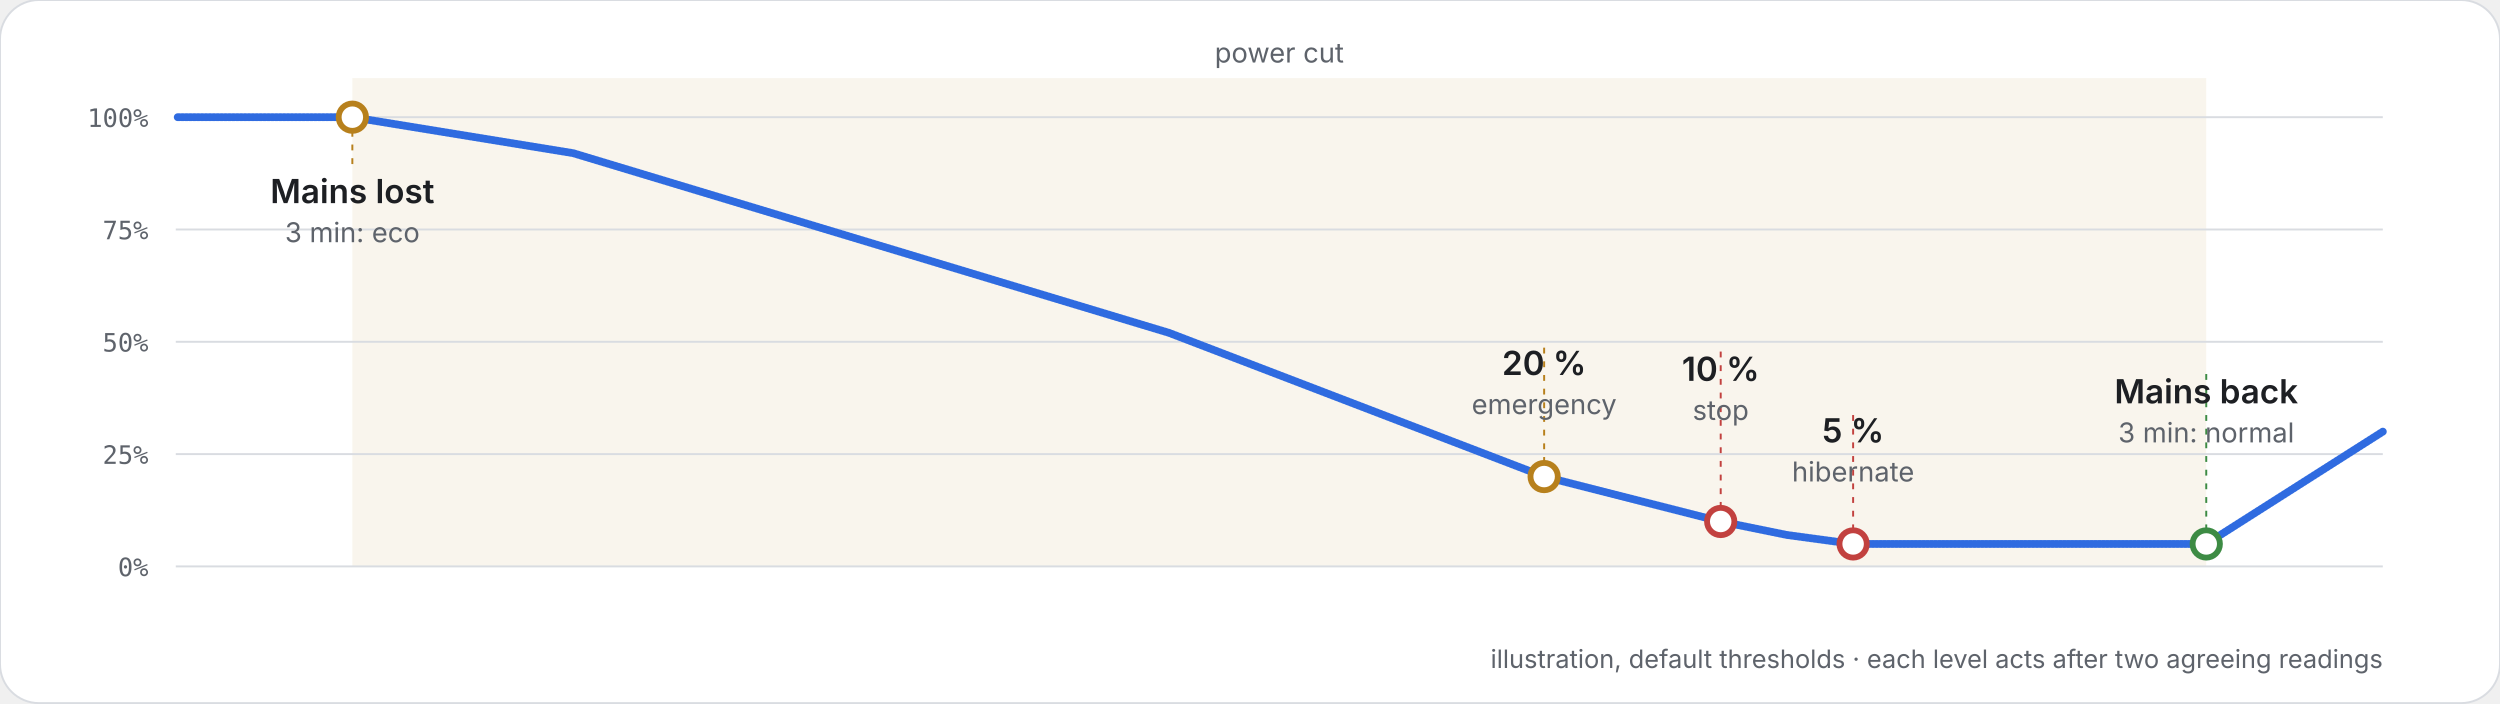
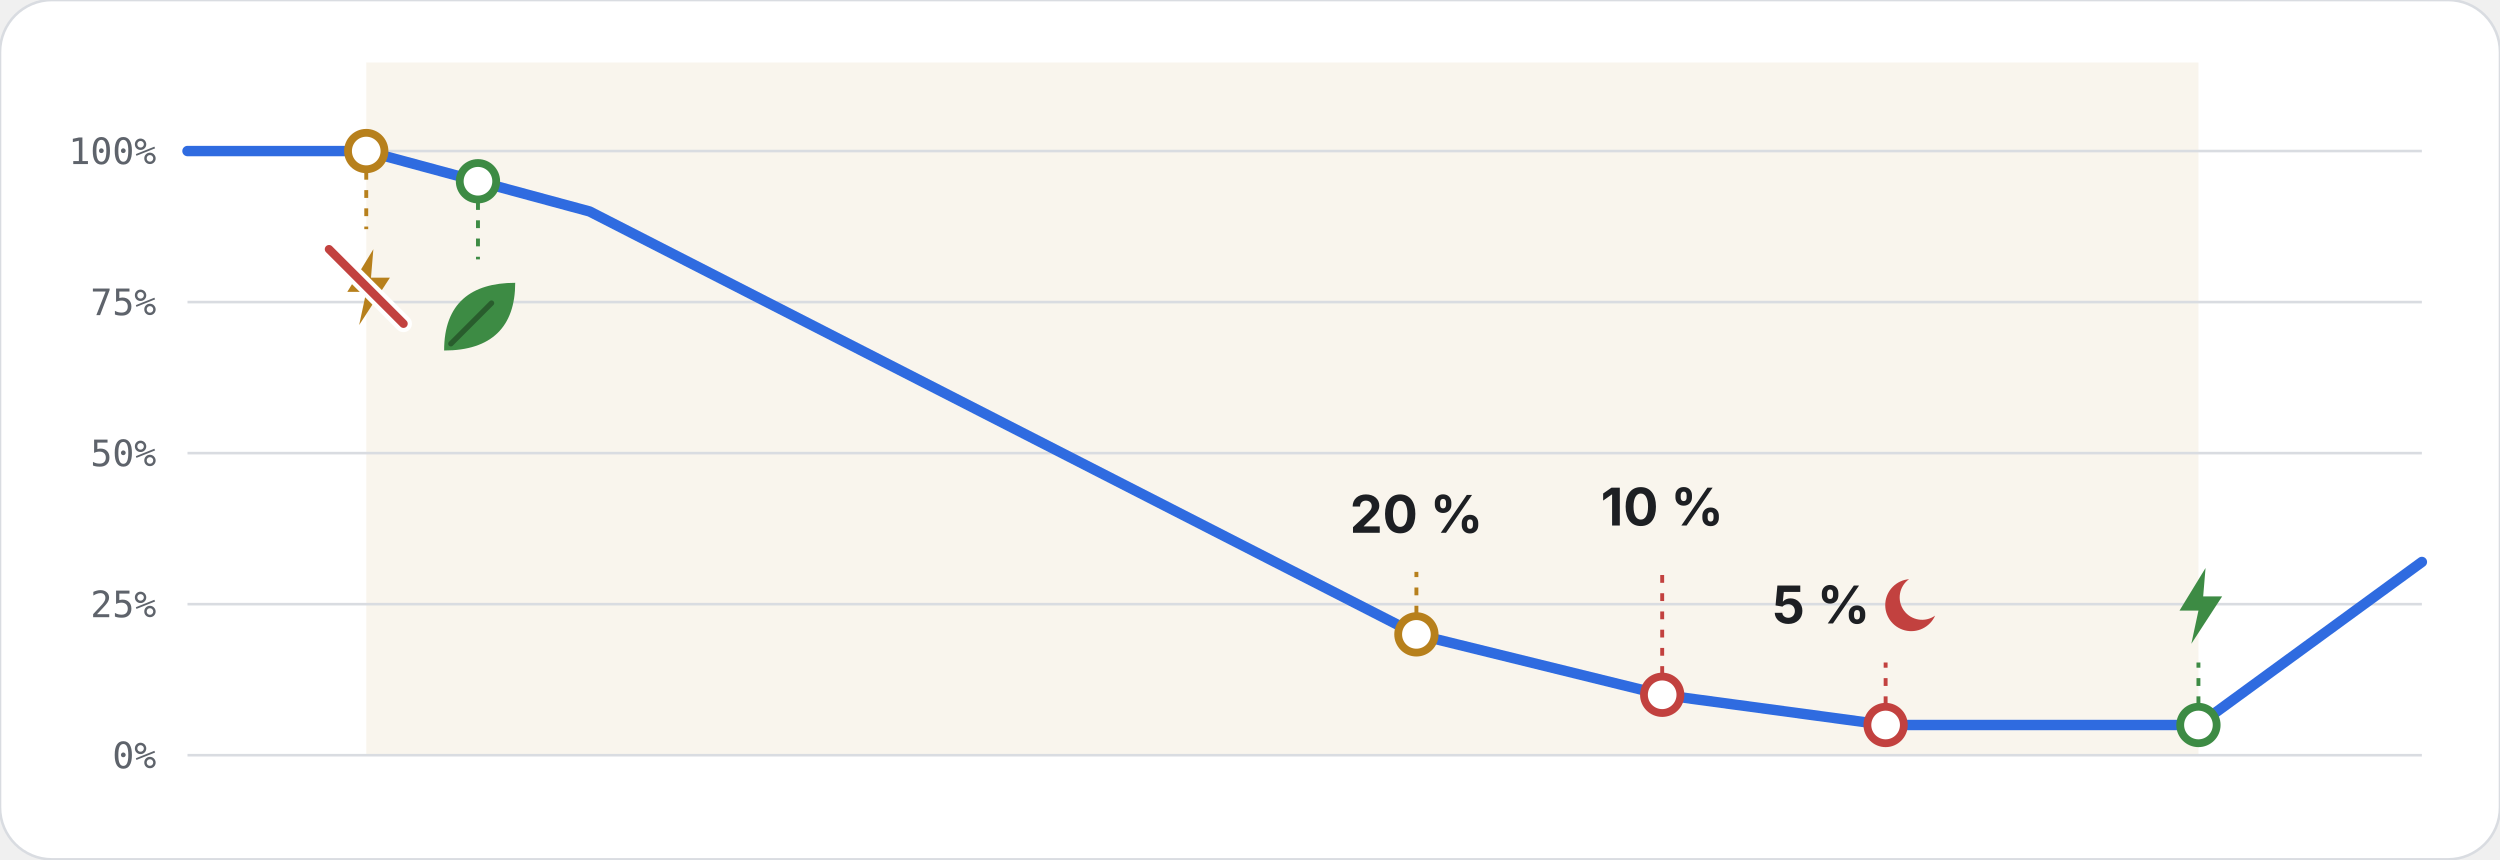
- <svg xmlns="http://www.w3.org/2000/svg" width="1280" height="360" viewBox="0 0 1280 360" role="img" aria-label="Battery level through one power cut and what Bluetti Watcher does at each default threshold">
+ <svg xmlns="http://www.w3.org/2000/svg" width="960" height="330" viewBox="0 0 960 330" role="img" aria-label="Battery level through one power cut and the default thresholds: mains lost, eco, 20 %, 10 %, 5 % hibernate, mains back">
  <style>
- .curve{stroke-dasharray:1;stroke-dashoffset:1;animation:draw 3s ease-out forwards}
- @keyframes draw{to{stroke-dashoffset:0}}
+ .curve{stroke-dasharray:927;stroke-dashoffset:0;animation:draw 3s ease-out backwards}
+ @keyframes draw{from{stroke-dashoffset:927}to{stroke-dashoffset:0}}
@media (prefers-reduced-motion: reduce) { * { animation: none !important; } }
- @media (prefers-reduced-motion: reduce) { .curve { stroke-dashoffset: 0; } }
</style>
-   <rect width="1280" height="360" rx="20" fill="#ffffff" stroke="#d9dce1" />
-   <rect x="180.4" y="40" width="949.2" height="250" fill="#b7801c" fill-opacity=".08" />
-   <text x="655" y="32" text-anchor="middle" font-family="system-ui, -apple-system, &quot;Segoe UI&quot;, sans-serif" font-size="14" fill="#5e636b">power cut</text>
-   <line x1="90" x2="1220" y1="290" y2="290" stroke="#d9dce1" />
-   <text x="76" y="295" text-anchor="end" font-family="ui-monospace, SFMono-Regular, Consolas, monospace" font-size="13" fill="#5e636b">0%</text>
-   <line x1="90" x2="1220" y1="232.5" y2="232.5" stroke="#d9dce1" />
-   <text x="76" y="237.5" text-anchor="end" font-family="ui-monospace, SFMono-Regular, Consolas, monospace" font-size="13" fill="#5e636b">25%</text>
-   <line x1="90" x2="1220" y1="175" y2="175" stroke="#d9dce1" />
-   <text x="76" y="180" text-anchor="end" font-family="ui-monospace, SFMono-Regular, Consolas, monospace" font-size="13" fill="#5e636b">50%</text>
-   <line x1="90" x2="1220" y1="117.5" y2="117.5" stroke="#d9dce1" />
-   <text x="76" y="122.5" text-anchor="end" font-family="ui-monospace, SFMono-Regular, Consolas, monospace" font-size="13" fill="#5e636b">75%</text>
-   <line x1="90" x2="1220" y1="60" y2="60" stroke="#d9dce1" />
-   <text x="76" y="65" text-anchor="end" font-family="ui-monospace, SFMono-Regular, Consolas, monospace" font-size="13" fill="#5e636b">100%</text>
-   <path class="curve" pathLength="1" d="M90.0 60.0 L180.4 60.0 L293.4 78.4 L598.5 170.4 L790.6 244.0 L881.0 267.0 L914.9 273.9 L948.8 278.5 L1129.6 278.5 L1220.0 221.0" fill="none" stroke="#2f6be0" stroke-width="4" stroke-linejoin="round" stroke-linecap="round" />
-   <line x1="180.4" y1="60" x2="180.4" y2="88" stroke="#b7801c" stroke-dasharray="3 4" />
-   <circle cx="180.4" cy="60" r="7" fill="#ffffff" stroke="#b7801c" stroke-width="3" />
-   <text x="180.4" y="104" text-anchor="middle" font-family="system-ui, -apple-system, &quot;Segoe UI&quot;, sans-serif" font-size="17" font-weight="600" fill="#1d1f23">Mains lost</text>
-   <text x="180.4" y="124" text-anchor="middle" font-family="system-ui, -apple-system, &quot;Segoe UI&quot;, sans-serif" font-size="14" fill="#5e636b">3 min: eco</text>
-   <line x1="790.6" y1="244" x2="790.6" y2="176" stroke="#b7801c" stroke-dasharray="3 4" />
-   <circle cx="790.6" cy="244" r="7" fill="#ffffff" stroke="#b7801c" stroke-width="3" />
-   <text x="790.6" y="192" text-anchor="middle" font-family="system-ui, -apple-system, &quot;Segoe UI&quot;, sans-serif" font-size="17" font-weight="600" fill="#1d1f23">20 %</text>
-   <text x="790.6" y="212" text-anchor="middle" font-family="system-ui, -apple-system, &quot;Segoe UI&quot;, sans-serif" font-size="14" fill="#5e636b">emergency</text>
-   <line x1="881" y1="267" x2="881" y2="179" stroke="#c2413f" stroke-dasharray="3 4" />
-   <circle cx="881" cy="267" r="7" fill="#ffffff" stroke="#c2413f" stroke-width="3" />
-   <text x="881" y="195" text-anchor="middle" font-family="system-ui, -apple-system, &quot;Segoe UI&quot;, sans-serif" font-size="17" font-weight="600" fill="#1d1f23">10 %</text>
-   <text x="881" y="215" text-anchor="middle" font-family="system-ui, -apple-system, &quot;Segoe UI&quot;, sans-serif" font-size="14" fill="#5e636b">stop</text>
-   <line x1="948.8" y1="278.5" x2="948.8" y2="210.5" stroke="#c2413f" stroke-dasharray="3 4" />
-   <circle cx="948.8" cy="278.5" r="7" fill="#ffffff" stroke="#c2413f" stroke-width="3" />
-   <text x="948.8" y="226.5" text-anchor="middle" font-family="system-ui, -apple-system, &quot;Segoe UI&quot;, sans-serif" font-size="17" font-weight="600" fill="#1d1f23">5 %</text>
-   <text x="948.8" y="246.5" text-anchor="middle" font-family="system-ui, -apple-system, &quot;Segoe UI&quot;, sans-serif" font-size="14" fill="#5e636b">hibernate</text>
-   <line x1="1129.6" y1="278.5" x2="1129.6" y2="190.5" stroke="#3d8b44" stroke-dasharray="3 4" />
-   <circle cx="1129.6" cy="278.5" r="7" fill="#ffffff" stroke="#3d8b44" stroke-width="3" />
-   <text x="1129.6" y="206.5" text-anchor="middle" font-family="system-ui, -apple-system, &quot;Segoe UI&quot;, sans-serif" font-size="17" font-weight="600" fill="#1d1f23">Mains back</text>
-   <text x="1129.6" y="226.5" text-anchor="middle" font-family="system-ui, -apple-system, &quot;Segoe UI&quot;, sans-serif" font-size="14" fill="#5e636b">3 min: normal</text>
-   <text x="1220" y="342" text-anchor="end" font-family="system-ui, -apple-system, &quot;Segoe UI&quot;, sans-serif" font-size="13" fill="#5e636b">illustration, default thresholds · each level acts after two agreeing readings</text>
+   <rect width="960" height="330" rx="20" fill="#ffffff" stroke="#d9dce1" />
+   <rect x="140.64" y="24" width="703.56" height="266" fill="#b7801c" fill-opacity=".08" />
+   <line x1="72" x2="930" y1="290" y2="290" stroke="#d9dce1" />
+   <text x="60" y="295" text-anchor="end" font-family="ui-monospace, SFMono-Regular, Consolas, monospace" font-size="14" fill="#5e636b">0%</text>
+   <line x1="72" x2="930" y1="232" y2="232" stroke="#d9dce1" />
+   <text x="60" y="237" text-anchor="end" font-family="ui-monospace, SFMono-Regular, Consolas, monospace" font-size="14" fill="#5e636b">25%</text>
+   <line x1="72" x2="930" y1="174" y2="174" stroke="#d9dce1" />
+   <text x="60" y="179" text-anchor="end" font-family="ui-monospace, SFMono-Regular, Consolas, monospace" font-size="14" fill="#5e636b">50%</text>
+   <line x1="72" x2="930" y1="116" y2="116" stroke="#d9dce1" />
+   <text x="60" y="121" text-anchor="end" font-family="ui-monospace, SFMono-Regular, Consolas, monospace" font-size="14" fill="#5e636b">75%</text>
+   <line x1="72" x2="930" y1="58" y2="58" stroke="#d9dce1" />
+   <text x="60" y="63" text-anchor="end" font-family="ui-monospace, SFMono-Regular, Consolas, monospace" font-size="14" fill="#5e636b">100%</text>
+   <path class="curve" d="M72.0 58.0 L140.6 58.0 L226.4 81.2 L543.9 243.6 L638.3 266.8 L724.1 278.4 L844.2 278.4 L930.0 215.8" fill="none" stroke="#2f6be0" stroke-width="4" stroke-linejoin="round" stroke-linecap="round" />
+   <line x1="140.64" y1="66" x2="140.64" y2="88" stroke="#b7801c" stroke-width="1.5" stroke-dasharray="3 4" />
+   <circle cx="140.64" cy="58" r="7" fill="#ffffff" stroke="#b7801c" stroke-width="3" />
+   <g transform="translate(140.64 110) scale(1.3) translate(-140.64 -110)">
+     <path transform="translate(133.64 99) scale(.35)" d="M26 0 L4 36 H20 L14 64 L40 24 H24 Z" fill="#b7801c" />
+     <line x1="129.64" y1="99" x2="151.64" y2="121" stroke="#ffffff" stroke-width="5" stroke-linecap="round" />
+     <line x1="129.64" y1="99" x2="151.64" y2="121" stroke="#c2413f" stroke-width="2.5" stroke-linecap="round" />
+   </g>
+   <line x1="183.54" y1="77.6" x2="183.54" y2="99.6" stroke="#3d8b44" stroke-width="1.5" stroke-dasharray="3 4" />
+   <circle cx="183.54" cy="69.6" r="7" fill="#ffffff" stroke="#3d8b44" stroke-width="3" />
+   <g transform="translate(183.54 121.6) scale(1.3) translate(-183.54 -121.6)">
+     <g transform="translate(172.54 110.6)">
+       <path d="M1 21 C1 7 9 1 22 1 C22 14 15 21 1 21 Z" fill="#3d8b44" />
+       <path d="M3 19 L15 7" stroke="#00000055" stroke-width="1.6" stroke-linecap="round" />
+     </g>
+   </g>
+   <line x1="543.9" y1="235.6" x2="543.9" y2="219.6" stroke="#b7801c" stroke-width="1.5" stroke-dasharray="3 4" />
+   <circle cx="543.9" cy="243.6" r="7" fill="#ffffff" stroke="#b7801c" stroke-width="3" />
+   <text x="543.9" y="204.6" text-anchor="middle" font-family="system-ui, -apple-system, &quot;Segoe UI&quot;, sans-serif" font-size="20" font-weight="700" fill="#1d1f23">20 %</text>
+   <line x1="638.28" y1="258.8" x2="638.28" y2="216.8" stroke="#c2413f" stroke-width="1.5" stroke-dasharray="3 4" />
+   <circle cx="638.28" cy="266.8" r="7" fill="#ffffff" stroke="#c2413f" stroke-width="3" />
+   <text x="638.28" y="201.8" text-anchor="middle" font-family="system-ui, -apple-system, &quot;Segoe UI&quot;, sans-serif" font-size="20" font-weight="700" fill="#1d1f23">10 %</text>
+   <line x1="724.08" y1="270.4" x2="724.08" y2="254.4" stroke="#c2413f" stroke-width="1.5" stroke-dasharray="3 4" />
+   <circle cx="724.08" cy="278.4" r="7" fill="#ffffff" stroke="#c2413f" stroke-width="3" />
+   <text x="718.08" y="239.4" text-anchor="end" font-family="system-ui, -apple-system, &quot;Segoe UI&quot;, sans-serif" font-size="20" font-weight="700" fill="#1d1f23">5 %</text>
+   <path transform="translate(725.08 222.4)" d="M8 0 A10 10 0 1 0 18 14 A8 8 0 0 1 8 0 Z" fill="#c2413f" />
+   <line x1="844.2" y1="270.4" x2="844.2" y2="254.4" stroke="#3d8b44" stroke-width="1.5" stroke-dasharray="3 4" />
+   <circle cx="844.2" cy="278.4" r="7" fill="#ffffff" stroke="#3d8b44" stroke-width="3" />
+   <g transform="translate(844.2 232.4) scale(1.3) translate(-844.2 -232.4)">
+     <path transform="translate(837.2 221.4) scale(.35)" d="M26 0 L4 36 H20 L14 64 L40 24 H24 Z" fill="#3d8b44" />
+   </g>
</svg>
